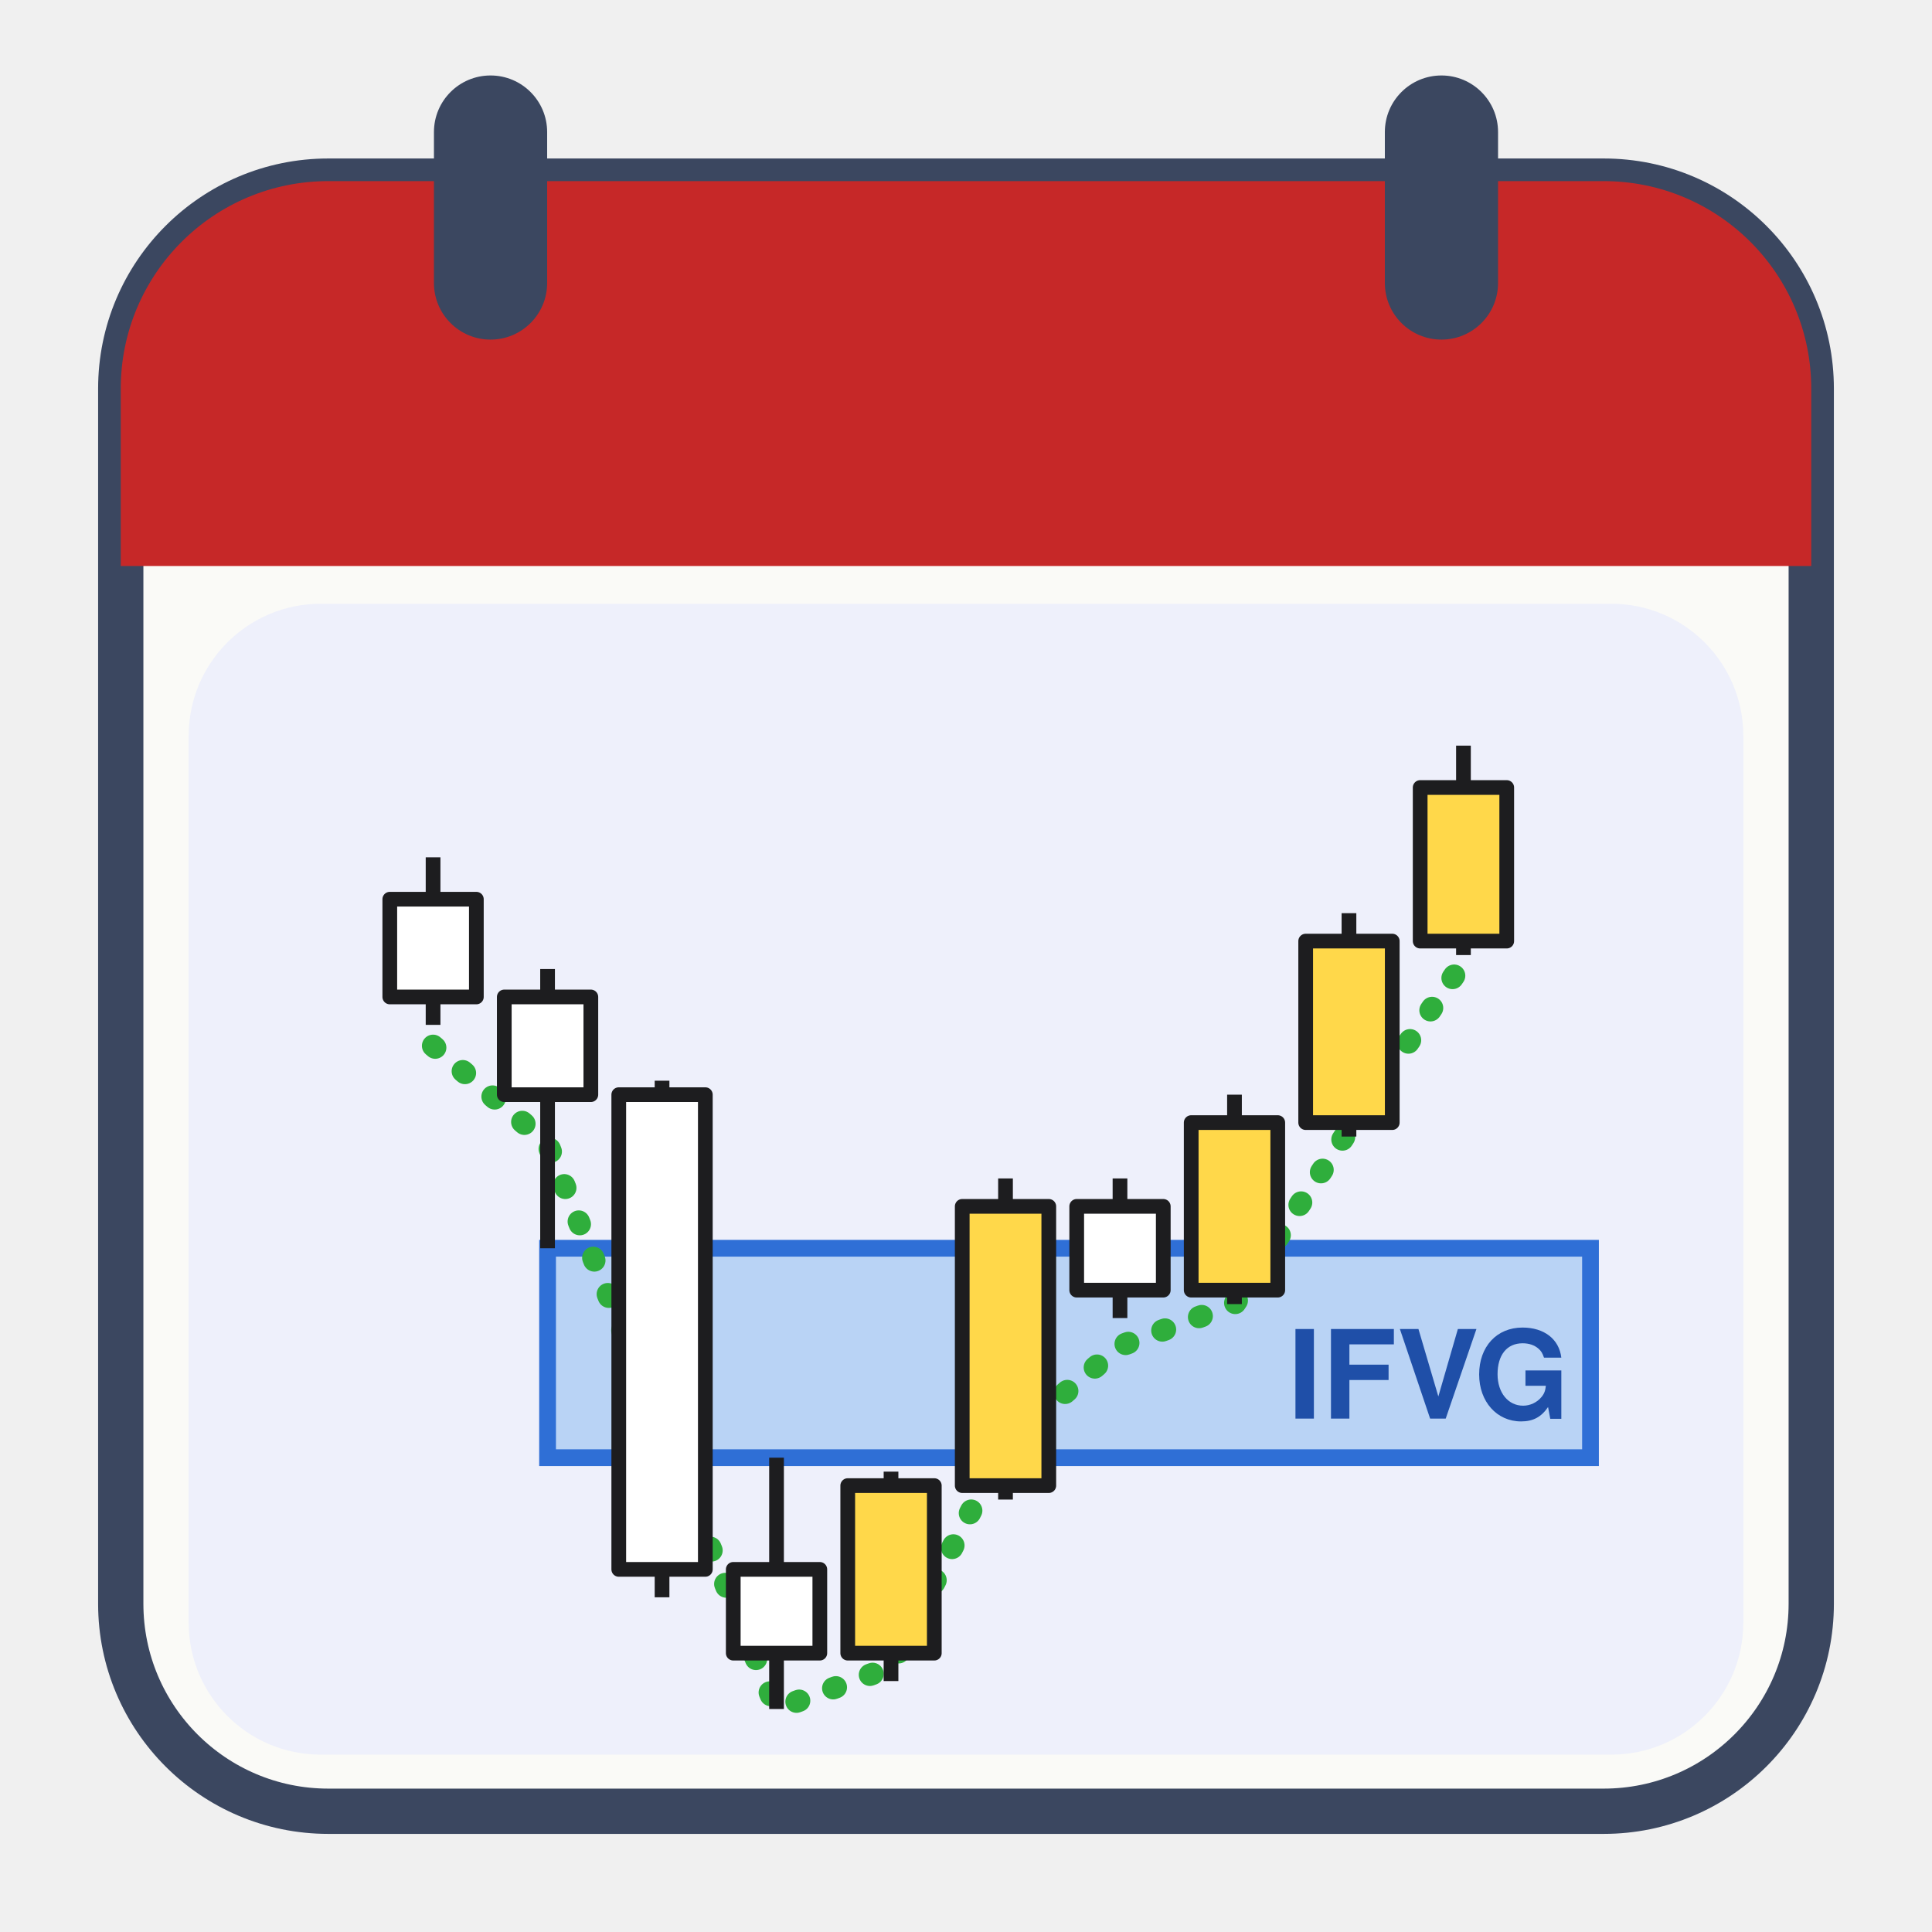
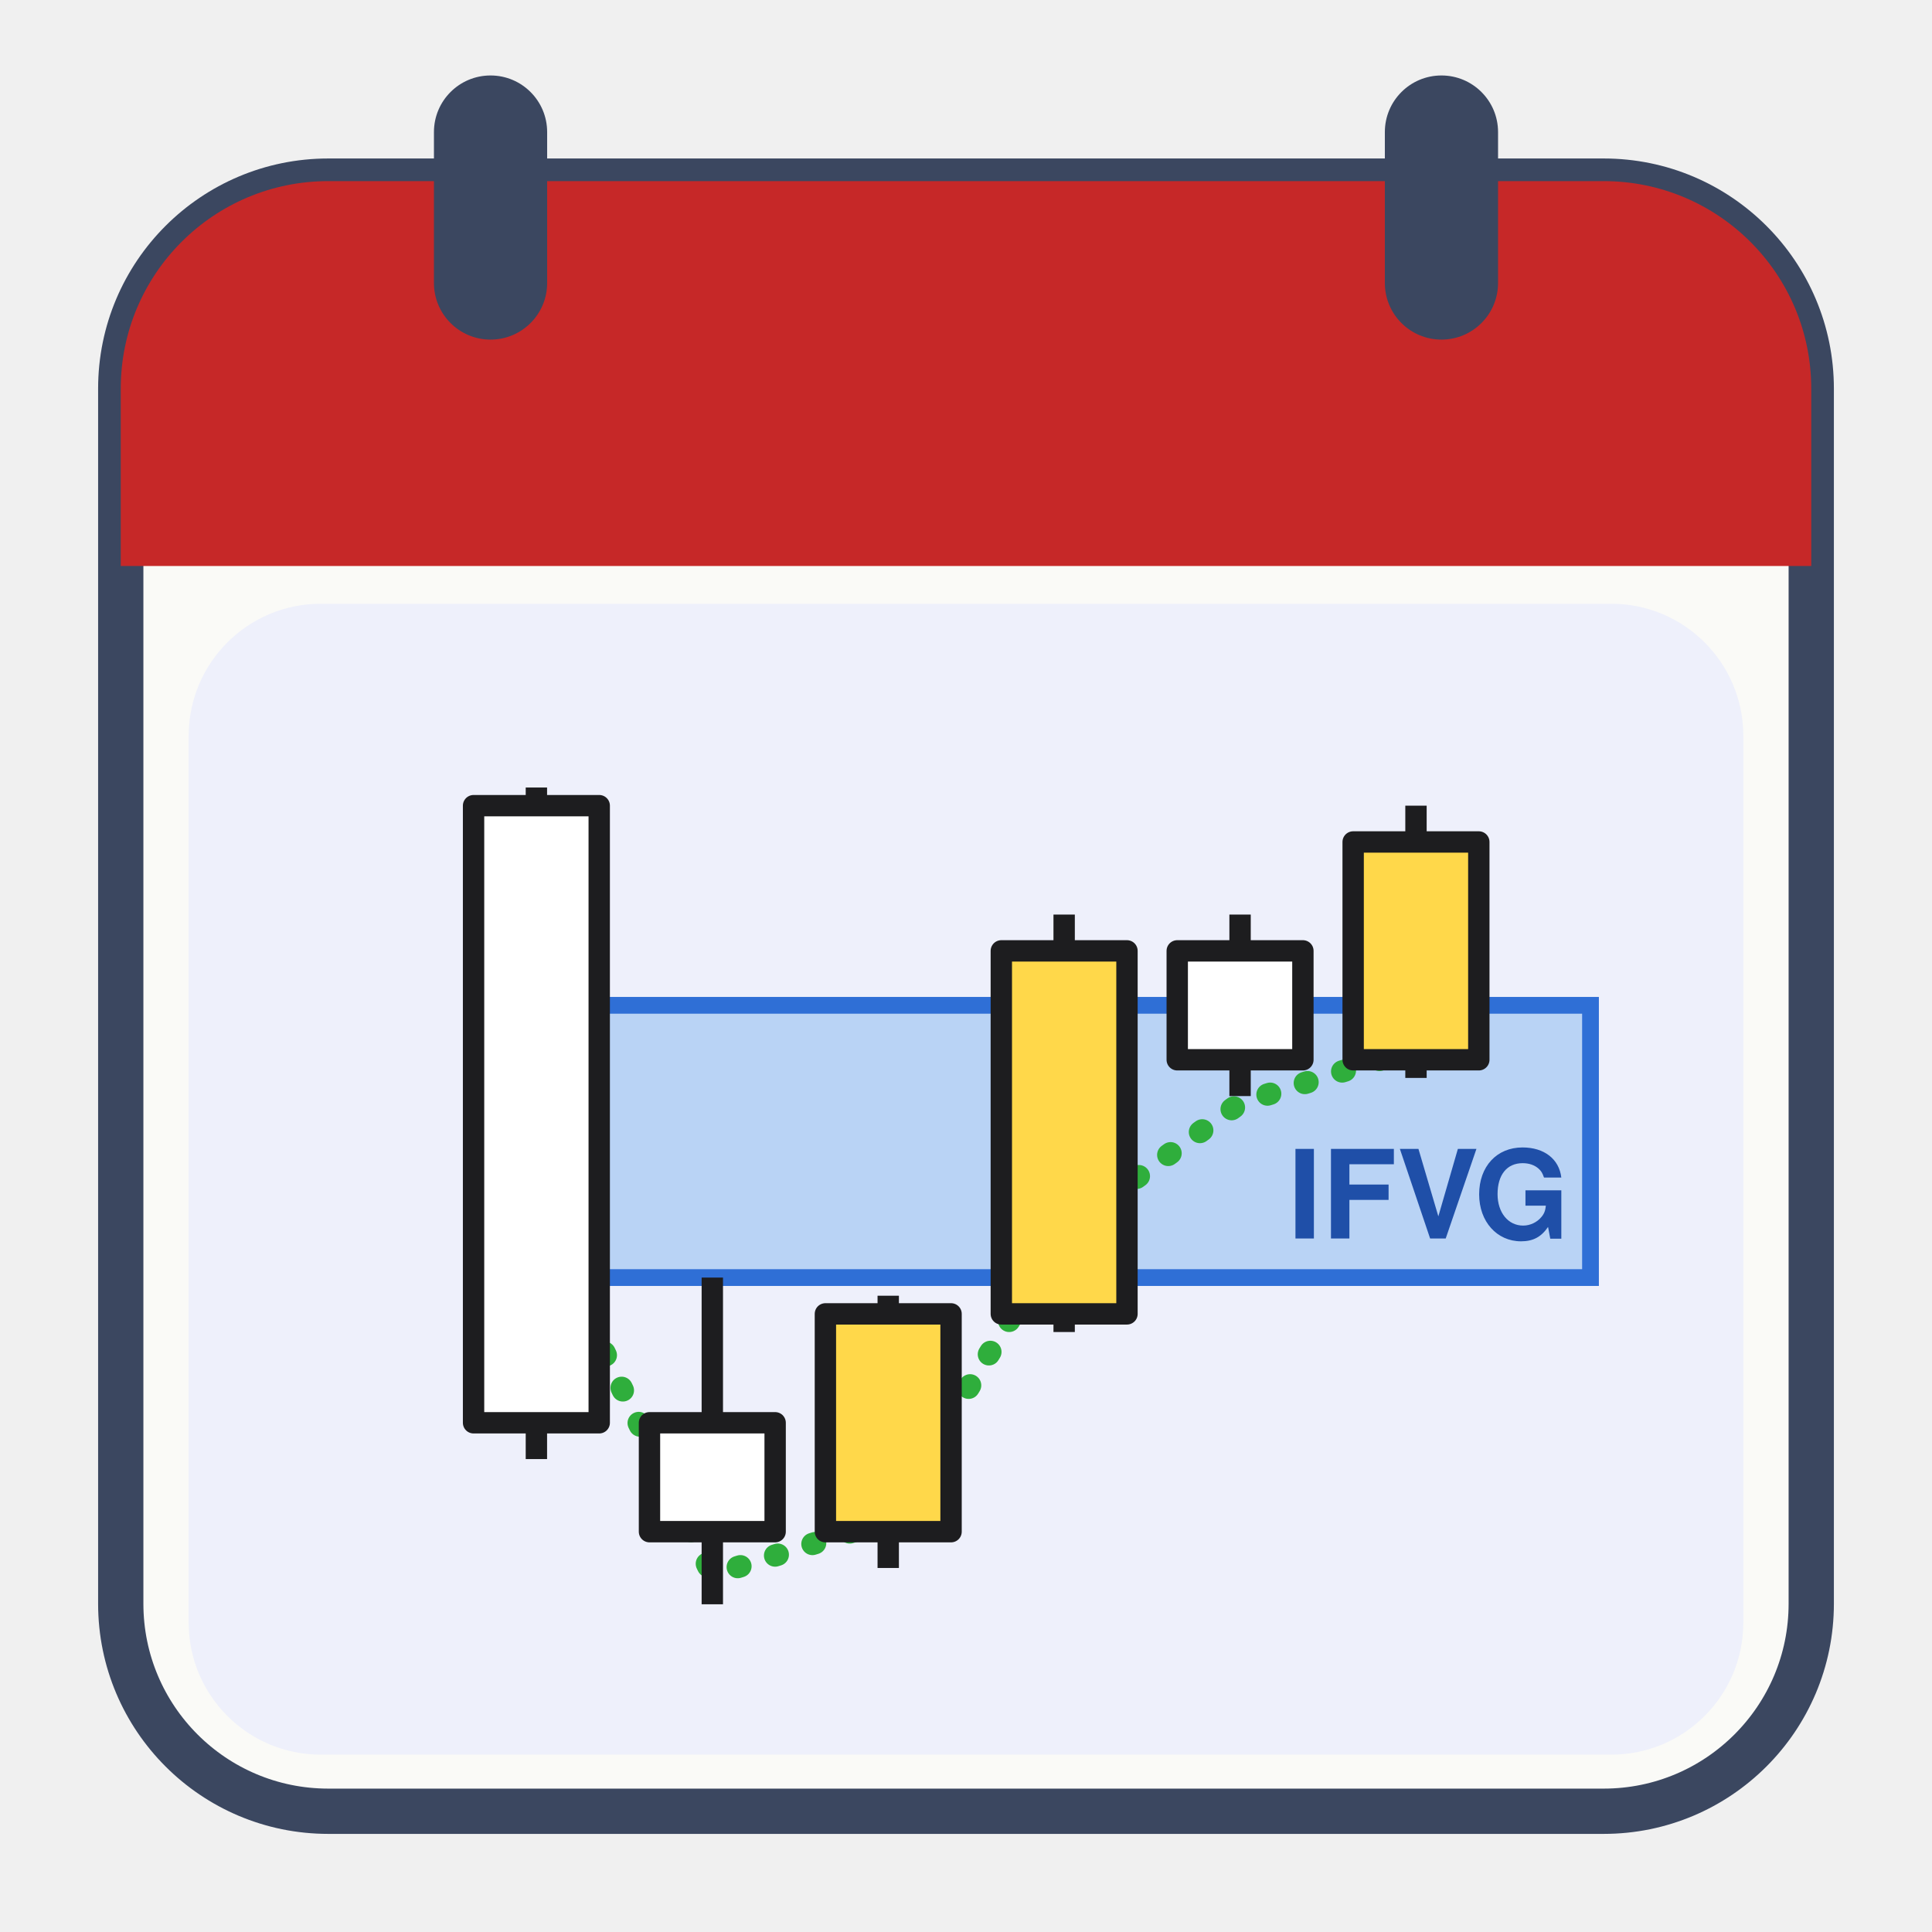
<svg xmlns="http://www.w3.org/2000/svg" width="1024" height="1024" viewBox="0 0 1024 1024">
  <rect x="64" y="96" width="896" height="864" rx="110" fill="#fafaf7" stroke="#3b4760" stroke-width="24" />
  <path d="M64 206 a110 110 0 0 1 110 -110 h676 a110 110 0 0 1 110 110 v94 h-896 z" fill="#c62828" />
  <rect x="230" y="40" width="60" height="140" rx="30" fill="#3b4760" />
  <rect x="734" y="40" width="60" height="140" rx="30" fill="#3b4760" />
  <rect x="100" y="320" width="824" height="610" rx="70" fill="#eef0fb" />
  <g transform="translate(140,262) scale(0.74)">
-     <g transform="translate(0,70)">
-       <rect x="203.0" y="470" width="747.0" height="150" fill="#b9d3f5" stroke="#2f6fd6" stroke-width="12" />
-       <text x="935" y="592" text-anchor="end" font-family="Helvetica,Arial,sans-serif" font-weight="700" font-size="88" fill="#1f4fa8">IFVG</text>
-       <polyline points="121.0,325.0 203.0,395.0 285.0,600.0 367.0,800.0 449.0,770.0 531.0,610.0 613.0,540.0 695.0,510.0 777.0,385.0 859.0,265.0" fill="none" stroke="#2fae3c" stroke-width="16" stroke-dasharray="2 26" stroke-linecap="round" />
-       <line x1="121.0" y1="190" x2="121.0" y2="310" stroke="#1d1d1f" stroke-width="10.54" />
-       <rect x="90" y="220" width="62" height="70" fill="#ffffff" stroke="#1d1d1f" stroke-width="10.54" stroke-linejoin="round" />
-       <line x1="203.0" y1="270" x2="203.0" y2="470" stroke="#1d1d1f" stroke-width="10.54" />
-       <rect x="172" y="290" width="62" height="70" fill="#ffffff" stroke="#1d1d1f" stroke-width="10.54" stroke-linejoin="round" />
-       <line x1="285.0" y1="350" x2="285.0" y2="720" stroke="#1d1d1f" stroke-width="10.54" />
-       <rect x="254" y="360" width="62" height="340" fill="#ffffff" stroke="#1d1d1f" stroke-width="10.54" stroke-linejoin="round" />
-       <line x1="367.0" y1="620" x2="367.0" y2="800" stroke="#1d1d1f" stroke-width="10.54" />
-       <rect x="336" y="700" width="62" height="60" fill="#ffffff" stroke="#1d1d1f" stroke-width="10.54" stroke-linejoin="round" />
-       <line x1="449.0" y1="630" x2="449.0" y2="780" stroke="#1d1d1f" stroke-width="10.54" />
-       <rect x="418" y="640" width="62" height="120" fill="#ffd84a" stroke="#1d1d1f" stroke-width="10.54" stroke-linejoin="round" />
-       <line x1="531.0" y1="420" x2="531.0" y2="650" stroke="#1d1d1f" stroke-width="10.54" />
-       <rect x="500" y="440" width="62" height="200" fill="#ffd84a" stroke="#1d1d1f" stroke-width="10.54" stroke-linejoin="round" />
-       <line x1="613.0" y1="420" x2="613.0" y2="520" stroke="#1d1d1f" stroke-width="10.54" />
-       <rect x="582" y="440" width="62" height="60" fill="#ffffff" stroke="#1d1d1f" stroke-width="10.54" stroke-linejoin="round" />
-       <line x1="695.0" y1="360" x2="695.0" y2="510" stroke="#1d1d1f" stroke-width="10.54" />
-       <rect x="664" y="380" width="62" height="120" fill="#ffd84a" stroke="#1d1d1f" stroke-width="10.54" stroke-linejoin="round" />
-       <line x1="777.0" y1="230" x2="777.0" y2="390" stroke="#1d1d1f" stroke-width="10.54" />
-       <rect x="746" y="250" width="62" height="130" fill="#ffd84a" stroke="#1d1d1f" stroke-width="10.54" stroke-linejoin="round" />
-       <line x1="859.0" y1="110" x2="859.0" y2="260" stroke="#1d1d1f" stroke-width="10.54" />
-       <rect x="828" y="140" width="62" height="110" fill="#ffd84a" stroke="#1d1d1f" stroke-width="10.54" stroke-linejoin="round" />
+     <g transform="translate(0,40)">
+       <rect x="195.0" y="326.0" width="755.0" height="195.0" fill="#b9d3f5" stroke="#2f6fd6" stroke-width="12" />
+       <text x="935" y="493.0" text-anchor="end" font-family="Helvetica,Arial,sans-serif" font-weight="700" font-size="88" fill="#1f4fa8">IFVG</text>
+       <polyline points="195.0,474.0 321.0,734.0 447.0,695.0 573.0,487.0 699.0,396.0 825.0,357.0" fill="none" stroke="#2fae3c" stroke-width="16" stroke-dasharray="2 26" stroke-linecap="round" />
+       <line x1="195.0" y1="170.0" x2="195.0" y2="651.0" stroke="#1d1d1f" stroke-width="15.3" />
+       <rect x="150" y="183.0" width="90" height="442.0" fill="#ffffff" stroke="#1d1d1f" stroke-width="15.3" stroke-linejoin="round" />
+       <line x1="321.0" y1="521.0" x2="321.0" y2="755.0" stroke="#1d1d1f" stroke-width="15.3" />
+       <rect x="276" y="625.0" width="90" height="78.0" fill="#ffffff" stroke="#1d1d1f" stroke-width="15.3" stroke-linejoin="round" />
+       <line x1="447.0" y1="534.0" x2="447.0" y2="729.0" stroke="#1d1d1f" stroke-width="15.3" />
+       <rect x="402" y="547.0" width="90" height="156.0" fill="#ffd84a" stroke="#1d1d1f" stroke-width="15.3" stroke-linejoin="round" />
+       <line x1="573.0" y1="261.0" x2="573.0" y2="560.0" stroke="#1d1d1f" stroke-width="15.3" />
+       <rect x="528" y="287.0" width="90" height="260.0" fill="#ffd84a" stroke="#1d1d1f" stroke-width="15.3" stroke-linejoin="round" />
+       <line x1="699.0" y1="261.0" x2="699.0" y2="391.0" stroke="#1d1d1f" stroke-width="15.3" />
+       <rect x="654" y="287.0" width="90" height="78.0" fill="#ffffff" stroke="#1d1d1f" stroke-width="15.3" stroke-linejoin="round" />
+       <line x1="825.0" y1="183.0" x2="825.0" y2="378.0" stroke="#1d1d1f" stroke-width="15.3" />
+       <rect x="780" y="209.0" width="90" height="156.0" fill="#ffd84a" stroke="#1d1d1f" stroke-width="15.3" stroke-linejoin="round" />
    </g>
  </g>
</svg>
